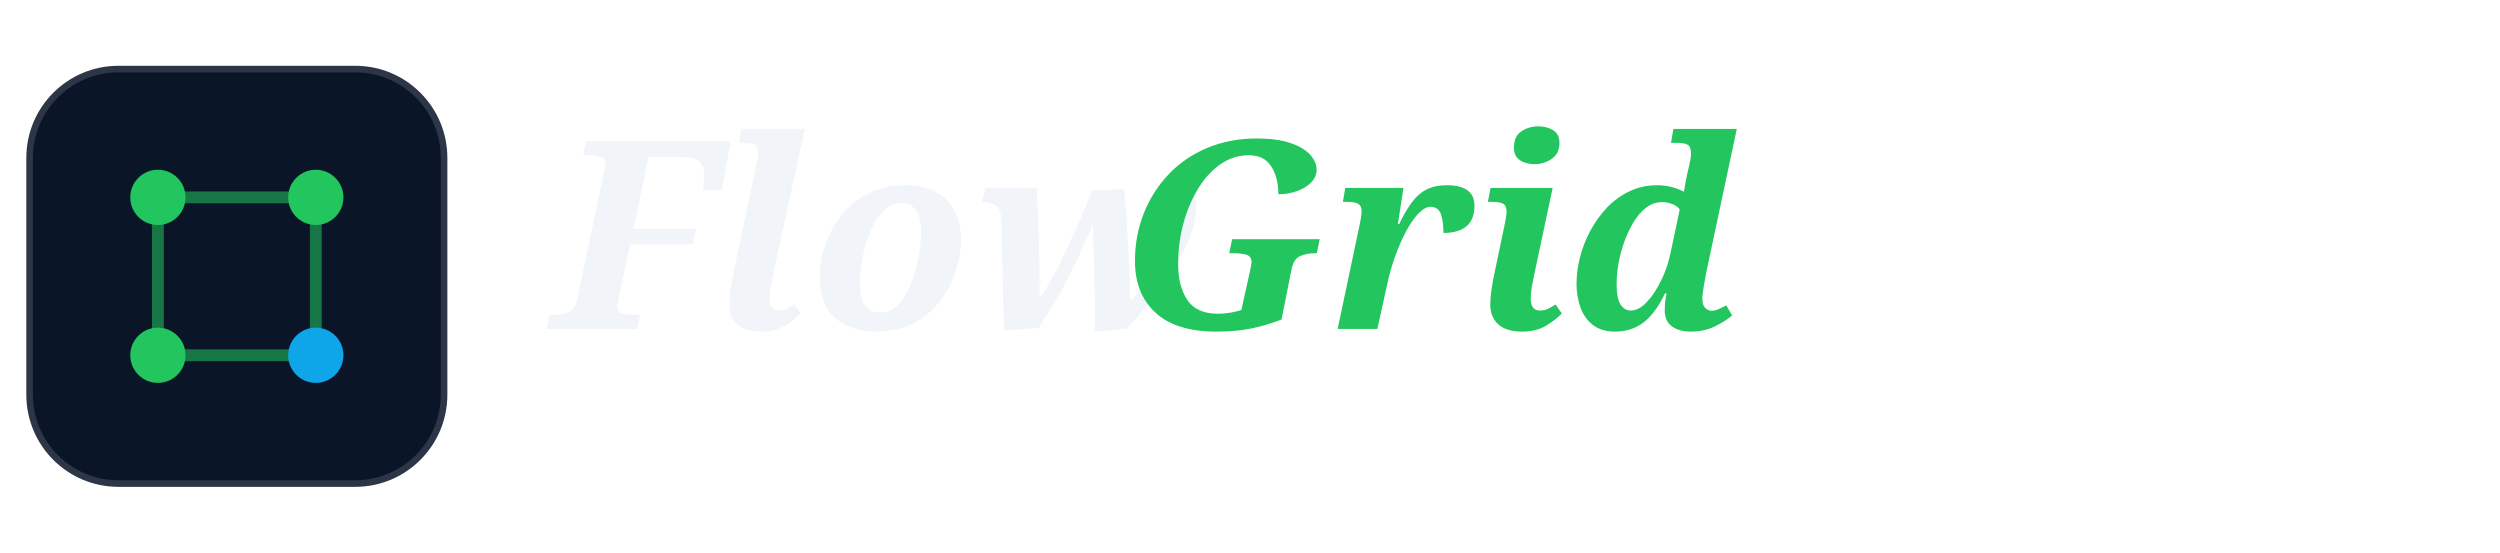
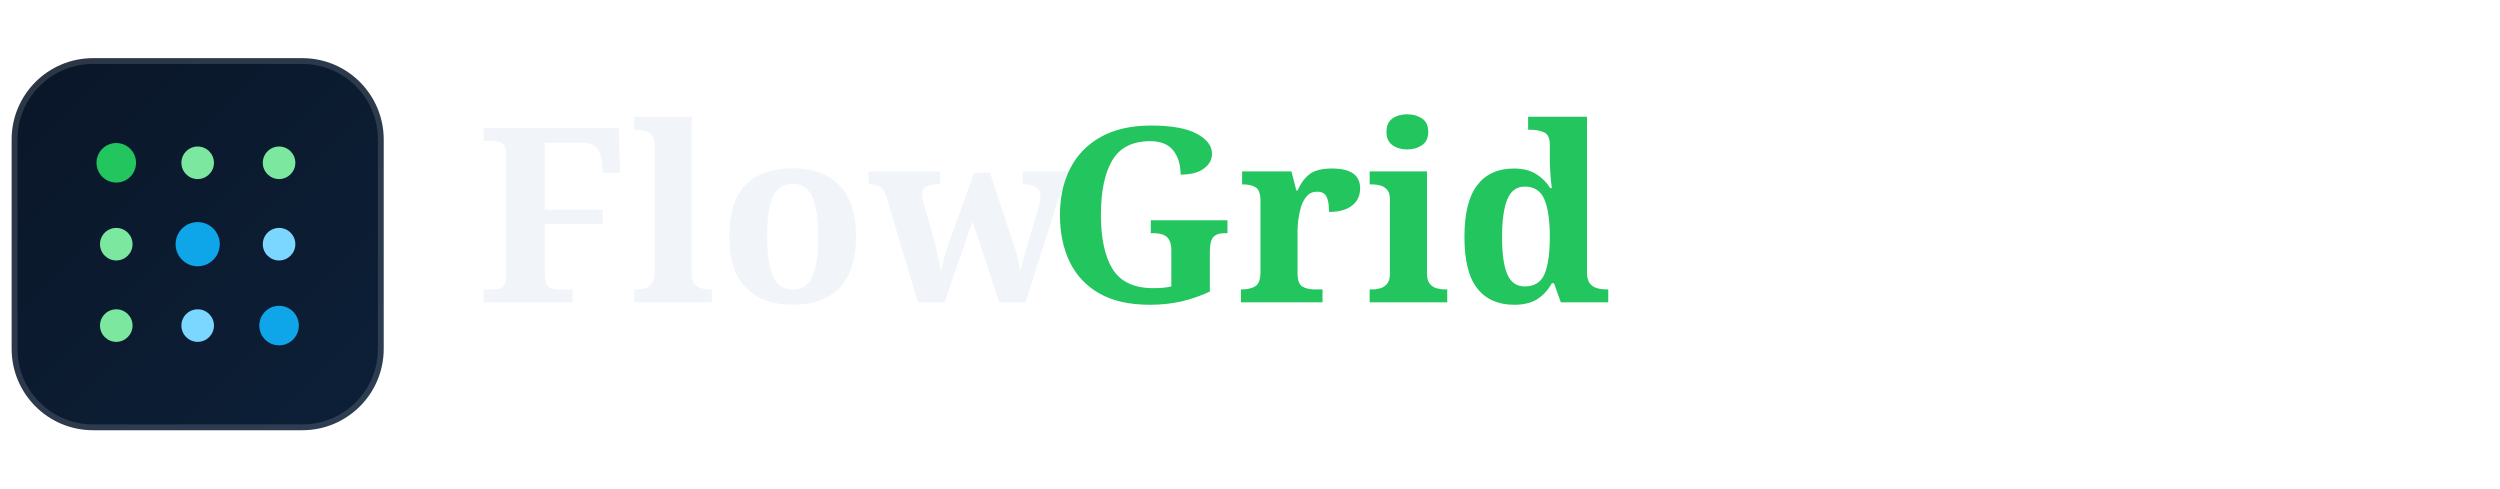
- <svg xmlns="http://www.w3.org/2000/svg" viewBox="0 0 380 84" role="img" aria-label="FlowGrid logo">
-   <g transform="translate(4 10)">
-     <rect x="0" y="0" width="64" height="64" rx="14" fill="#0a1628" stroke="rgba(255,255,255,0.14)" stroke-width="2" />
-     <path d="M20 20h24v24H20z" fill="none" stroke="#22c55e" stroke-opacity="0.55" stroke-width="1.8" />
-     <circle cx="20" cy="20" r="4.2" fill="#22c55e" />
-     <circle cx="44" cy="20" r="4.2" fill="#22c55e" />
-     <circle cx="20" cy="44" r="4.2" fill="#22c55e" />
-     <circle cx="44" cy="44" r="4.2" fill="#0ea5e9" />
+ <svg xmlns="http://www.w3.org/2000/svg" viewBox="0 0 430 84" role="img" aria-label="FlowGrid logo">
+   <defs>
+     <linearGradient id="fg-bg" x1="0" y1="0" x2="1" y2="1">
+       <stop offset="0%" stop-color="#0a1628" />
+       <stop offset="100%" stop-color="#0d2038" />
+     </linearGradient>
+     <linearGradient id="fg-link" x1="0" y1="0" x2="1" y2="1">
+       <stop offset="0%" stop-color="#22c55e" />
+       <stop offset="100%" stop-color="#0ea5e9" />
+     </linearGradient>
+   </defs>
+   <g transform="translate(2 10)">
+     <rect x="0" y="0" width="64" height="64" rx="14" fill="url(#fg-bg)" stroke="rgba(255,255,255,0.14)" stroke-width="2" />
+     <g stroke="url(#fg-link)" stroke-width="1.8" stroke-linecap="round" opacity="0.75">
+       <line x1="18" y1="18" x2="32" y2="18" />
+       <line x1="32" y1="18" x2="46" y2="18" />
+       <line x1="18" y1="32" x2="32" y2="32" />
+       <line x1="32" y1="32" x2="46" y2="32" />
+       <line x1="18" y1="46" x2="32" y2="46" />
+       <line x1="32" y1="46" x2="46" y2="46" />
+       <line x1="18" y1="18" x2="18" y2="32" />
+       <line x1="18" y1="32" x2="18" y2="46" />
+       <line x1="32" y1="18" x2="32" y2="32" />
+       <line x1="32" y1="32" x2="32" y2="46" />
+       <line x1="46" y1="18" x2="46" y2="32" />
+       <line x1="46" y1="32" x2="46" y2="46" />
+     </g>
+     <circle cx="18" cy="18" r="3.4" fill="#22c55e" />
+     <circle cx="32" cy="18" r="2.8" fill="#7be79f" />
+     <circle cx="46" cy="18" r="2.8" fill="#7be79f" />
+     <circle cx="18" cy="32" r="2.8" fill="#7be79f" />
+     <circle cx="32" cy="32" r="3.8" fill="#0ea5e9" />
+     <circle cx="46" cy="32" r="2.8" fill="#7bd7ff" />
+     <circle cx="18" cy="46" r="2.8" fill="#7be79f" />
+     <circle cx="32" cy="46" r="2.8" fill="#7bd7ff" />
+     <circle cx="46" cy="46" r="3.4" fill="#0ea5e9" />
  </g>
-   <text x="84" y="50" font-family="Fraunces, Georgia, serif" font-size="40" font-style="italic" font-weight="600" fill="#f1f5f9">Flow</text>
-   <text x="170" y="50" font-family="Fraunces, Georgia, serif" font-size="40" font-style="italic" font-weight="600" fill="#22c55e">Grid</text>
+   <text x="82" y="52" font-family="Fraunces, Georgia, serif" font-size="42" font-weight="650" fill="#f1f5f9" letter-spacing="0.3">Flow</text>
+   <text x="180" y="52" font-family="Fraunces, Georgia, serif" font-size="42" font-weight="650" fill="#22c55e" letter-spacing="0.3">Grid</text>
</svg>
